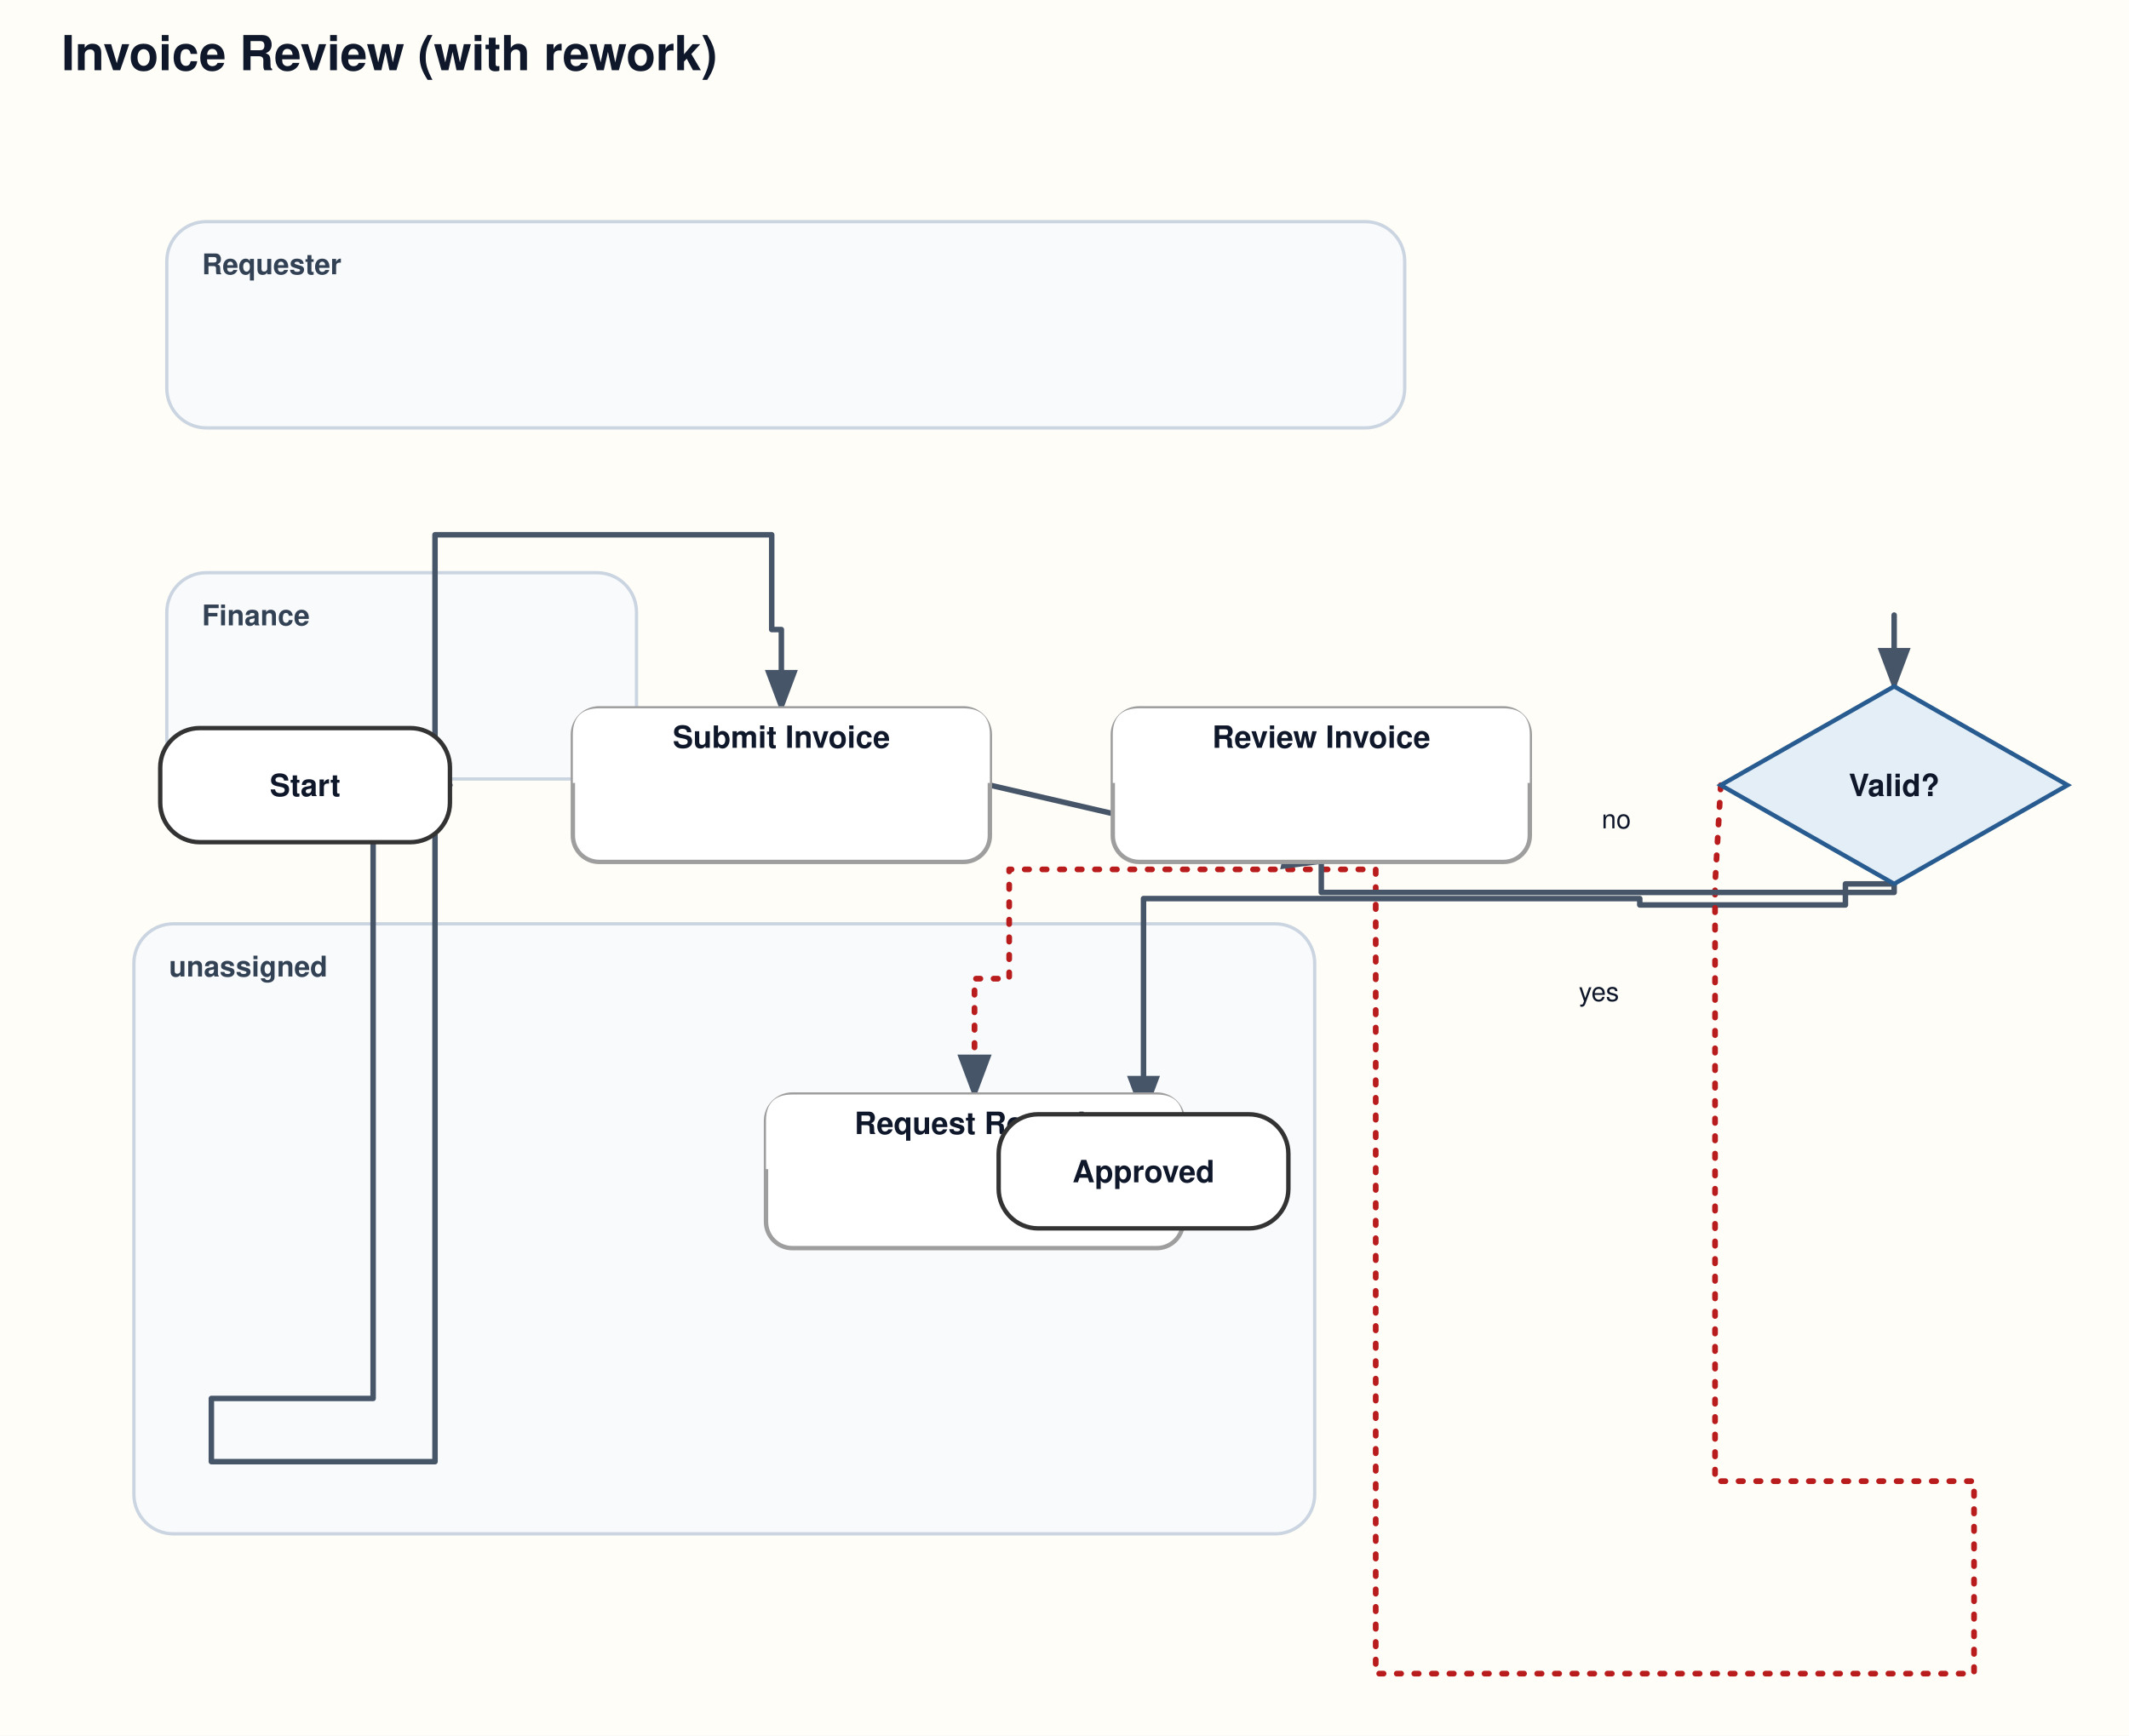
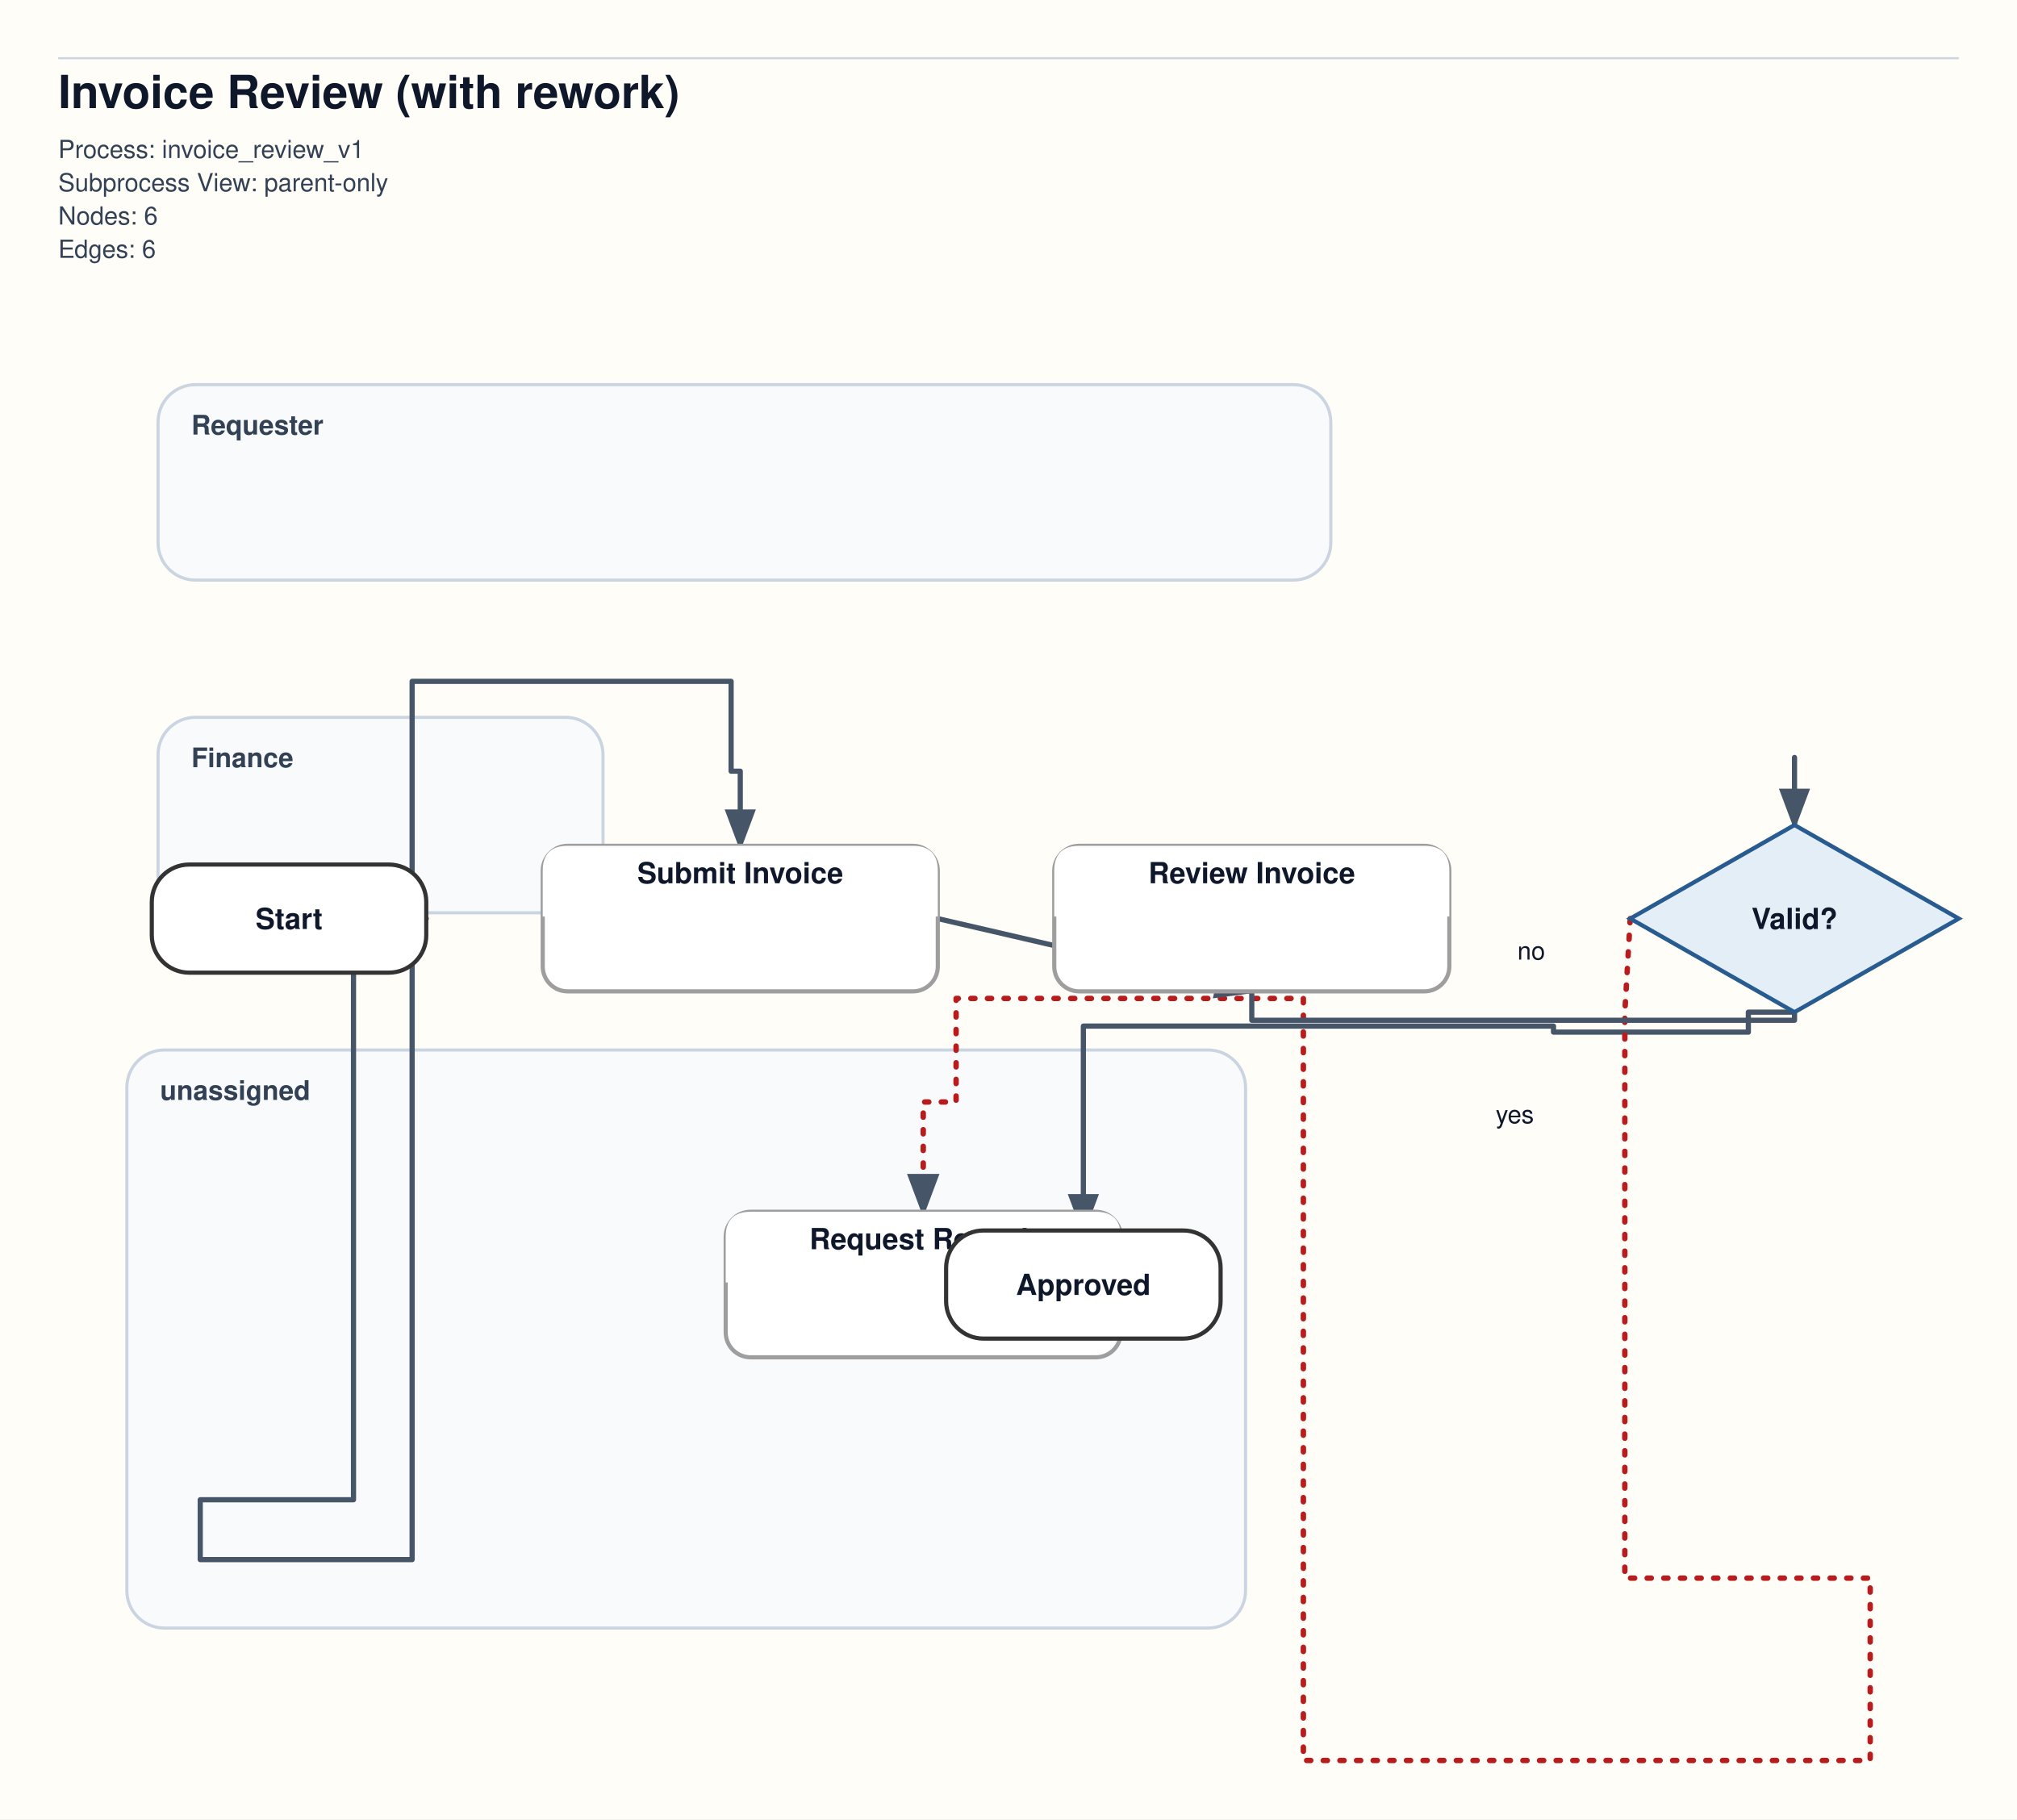
- <svg xmlns="http://www.w3.org/2000/svg" width="970" height="791" viewBox="0 0 970 791" data-flo-artifact-kind="svg" data-flo-backend="svg" data-flo-diagram="sppm" data-flo-layout-engine="elk">
+ <svg xmlns="http://www.w3.org/2000/svg" width="970" height="875" viewBox="0 0 970 875" data-flo-artifact-kind="svg" data-flo-backend="svg" data-flo-diagram="sppm" data-flo-layout-engine="elk" data-sppm-publication-page-id="main-p1">
  <defs>
    <marker id="flo-sppm-arrow" markerWidth="8" markerHeight="6" refX="7" refY="3" orient="auto" markerUnits="strokeWidth">
      <path d="M0,0 L8,3 L0,6 z" fill="#475569" />
    </marker>
  </defs>
  <rect width="100%" height="100%" fill="#fffdf8" />
-   <text x="28.0" y="32.0" font-family="Helvetica" font-size="22" font-weight="700" fill="#0f172a">Invoice Review (with rework)</text>
-   <g transform="translate(28.0,64.0)">
+   <g data-sppm-publication-band="header">
+     <line x1="28.0" y1="28.0" x2="942.0" y2="28.0" stroke="#cbd5e1" stroke-width="1" />
+     <text x="28.0" y="52.0" font-family="Helvetica" font-size="22" font-weight="700" fill="#0f172a">Invoice Review (with rework)</text>
+     <text x="28.0" y="76.0" font-family="Helvetica" font-size="12" fill="#334155">Process: invoice_review_v1</text>
+     <text x="28.0" y="92.0" font-family="Helvetica" font-size="12" fill="#334155">Subprocess View: parent-only</text>
+     <text x="28.0" y="108.0" font-family="Helvetica" font-size="12" fill="#334155">Nodes: 6</text>
+     <text x="28.0" y="124.0" font-family="Helvetica" font-size="12" fill="#334155">Edges: 6</text>
+   </g>
+   <g transform="translate(28.0,148.0)">
    <g data-lane-id="requester">
      <rect x="48.0" y="37.0" width="564.0" height="94.0" rx="18" fill="#f8fafc" stroke="#cbd5e1" stroke-width="1.5" />
      <text x="64.0" y="61.0" font-family="Helvetica" font-size="13" font-weight="700" fill="#334155">Requester</text>
    </g>
    <g data-lane-id="finance">
      <rect x="48.0" y="197.0" width="214.0" height="94.0" rx="18" fill="#f8fafc" stroke="#cbd5e1" stroke-width="1.5" />
      <text x="64.0" y="221.0" font-family="Helvetica" font-size="13" font-weight="700" fill="#334155">Finance</text>
    </g>
    <g data-lane-id="unassigned">
      <rect x="33.0" y="357.0" width="538.0" height="278.0" rx="18" fill="#f8fafc" stroke="#cbd5e1" stroke-width="1.5" />
      <text x="49.0" y="381.0" font-family="Helvetica" font-size="13" font-weight="700" fill="#334155">unassigned</text>
    </g>
    <g data-edge-source="decision" data-edge-target="approve" data-edge-kind="direct">
      <polyline points="835.0,338.8 812.8,338.8 812.8,348.4 719.1,348.4 719.1,345.5 493.0,345.5 493.0,443.8" fill="none" stroke="#475569" stroke-width="2.5" stroke-linecap="round" stroke-linejoin="round" marker-end="url(#flo-sppm-arrow)" />
      <rect x="686.5" y="379.2" width="28.0" height="18.0" rx="7" fill="#fffdf8" fill-opacity="0.95" />
      <text x="700.5" y="392.2" text-anchor="middle" font-family="Helvetica" font-size="12" fill="#0f172a">yes</text>
    </g>
    <g data-edge-source="decision" data-edge-target="rework" data-edge-kind="rework" data-edge-rework-variant="branch">
      <polyline points="756.0,293.8 753.4,338.8 753.4,611.0 871.4,611.0 871.4,698.7 598.8,698.7 598.8,332.2 431.8,332.2 431.8,382.0 416.0,382.0 416.0,434.8" fill="none" stroke="#b91c1c" stroke-width="2.6" stroke-linecap="round" stroke-linejoin="round" marker-end="url(#flo-sppm-arrow)" stroke-dasharray="2 6" />
      <rect x="694.4" y="300.5" width="28.0" height="18.0" rx="7" fill="#fffdf8" fill-opacity="0.95" />
      <text x="708.4" y="313.5" text-anchor="middle" font-family="Helvetica" font-size="12" fill="#0f172a">no</text>
    </g>
    <g data-edge-source="review" data-edge-target="decision" data-edge-kind="direct">
      <polyline points="574.0,328.8 574.0,342.7 835.0,342.7 835.0,216.3 835.0,248.8" fill="none" stroke="#475569" stroke-width="2.5" stroke-linecap="round" stroke-linejoin="round" marker-end="url(#flo-sppm-arrow)" />
    </g>
    <g data-edge-source="rework" data-edge-target="approve" data-edge-kind="rework">
      <polyline points="511.0,469.8 493.9,504.8 493.9,461.9 484.2,461.9 484.2,448.6 493.0,448.6 493.0,443.8" fill="none" stroke="#b91c1c" stroke-width="2.5" stroke-linecap="round" stroke-linejoin="round" marker-end="url(#flo-sppm-arrow)" stroke-dasharray="2 6" />
    </g>
    <g data-edge-source="start" data-edge-target="submit" data-edge-kind="direct">
      <polyline points="177.0,293.8 142.0,319.8 142.0,573.3 68.3,573.3 68.3,602.1 170.2,602.1 170.2,179.7 323.6,179.7 323.6,222.9 328.0,222.9 328.0,258.8" fill="none" stroke="#475569" stroke-width="2.5" stroke-linecap="round" stroke-linejoin="round" marker-end="url(#flo-sppm-arrow)" />
    </g>
    <g data-edge-source="submit" data-edge-target="review" data-edge-kind="direct">
      <polyline points="423.0,293.8 574.0,328.8 574.0,328.8" fill="none" stroke="#475569" stroke-width="2.5" stroke-linecap="round" stroke-linejoin="round" marker-end="url(#flo-sppm-arrow)" />
    </g>
    <g data-node-id="start" data-node-kind="start">
      <rect x="45.0" y="267.8" width="132.0" height="52.0" rx="18" fill="#FFFFFF" stroke="#333333" stroke-width="2" />
      <text x="111.0" y="298.8" text-anchor="middle" font-family="Helvetica" font-size="14" font-weight="600" fill="#0f172a">Start</text>
    </g>
    <g data-node-id="submit" data-node-kind="task">
      <rect x="233.0" y="258.8" width="190.0" height="70.0" rx="12" fill="white" stroke="#9E9E9E" stroke-width="2" />
      <path data-node-header="top-rounded" d="M 245.0 258.8 L 411.0 258.8 Q 423.0 258.8 423.0 270.8 L 423.0 292.8 L 233.0 292.8 L 233.0 270.8 Q 233.0 258.8 245.0 258.8 Z" fill="#FFFFFF" stroke="none" />
      <text x="328.0" y="276.8" text-anchor="middle" font-family="Helvetica" font-size="14" font-weight="600" fill="#0f172a">Submit Invoice</text>
    </g>
    <g data-node-id="review" data-node-kind="task">
      <rect x="479.0" y="258.8" width="190.0" height="70.0" rx="12" fill="white" stroke="#9E9E9E" stroke-width="2" />
      <path data-node-header="top-rounded" d="M 491.0 258.8 L 657.0 258.8 Q 669.0 258.8 669.0 270.8 L 669.0 292.8 L 479.0 292.8 L 479.0 270.8 Q 479.0 258.8 491.0 258.8 Z" fill="#FFFFFF" stroke="none" />
      <text x="574.0" y="276.8" text-anchor="middle" font-family="Helvetica" font-size="14" font-weight="600" fill="#0f172a">Review Invoice</text>
    </g>
    <g data-node-id="decision" data-node-kind="decision">
      <polygon points="835.0,248.8 914.0,293.8 835.0,338.8 756.0,293.8" fill="#E3EEF7" stroke="#285B8F" stroke-width="2" />
      <text x="835.0" y="298.8" text-anchor="middle" font-family="Helvetica" font-size="14" font-weight="600" fill="#0f172a">Valid?</text>
    </g>
    <g data-node-id="rework" data-node-kind="task">
      <rect x="321.0" y="434.8" width="190.0" height="70.0" rx="12" fill="white" stroke="#9E9E9E" stroke-width="2" />
      <path data-node-header="top-rounded" d="M 333.0 434.8 L 499.0 434.8 Q 511.0 434.8 511.0 446.8 L 511.0 468.8 L 321.0 468.8 L 321.0 446.8 Q 321.0 434.8 333.0 434.8 Z" fill="#FFFFFF" stroke="none" />
      <text x="416.0" y="452.8" text-anchor="middle" font-family="Helvetica" font-size="14" font-weight="600" fill="#0f172a">Request Rework</text>
    </g>
    <g data-node-id="approve" data-node-kind="end">
      <rect x="427.0" y="443.8" width="132.0" height="52.0" rx="18" fill="#FFFFFF" stroke="#333333" stroke-width="2" />
      <text x="493.0" y="474.8" text-anchor="middle" font-family="Helvetica" font-size="14" font-weight="600" fill="#0f172a">Approved</text>
    </g>
  </g>
</svg>
